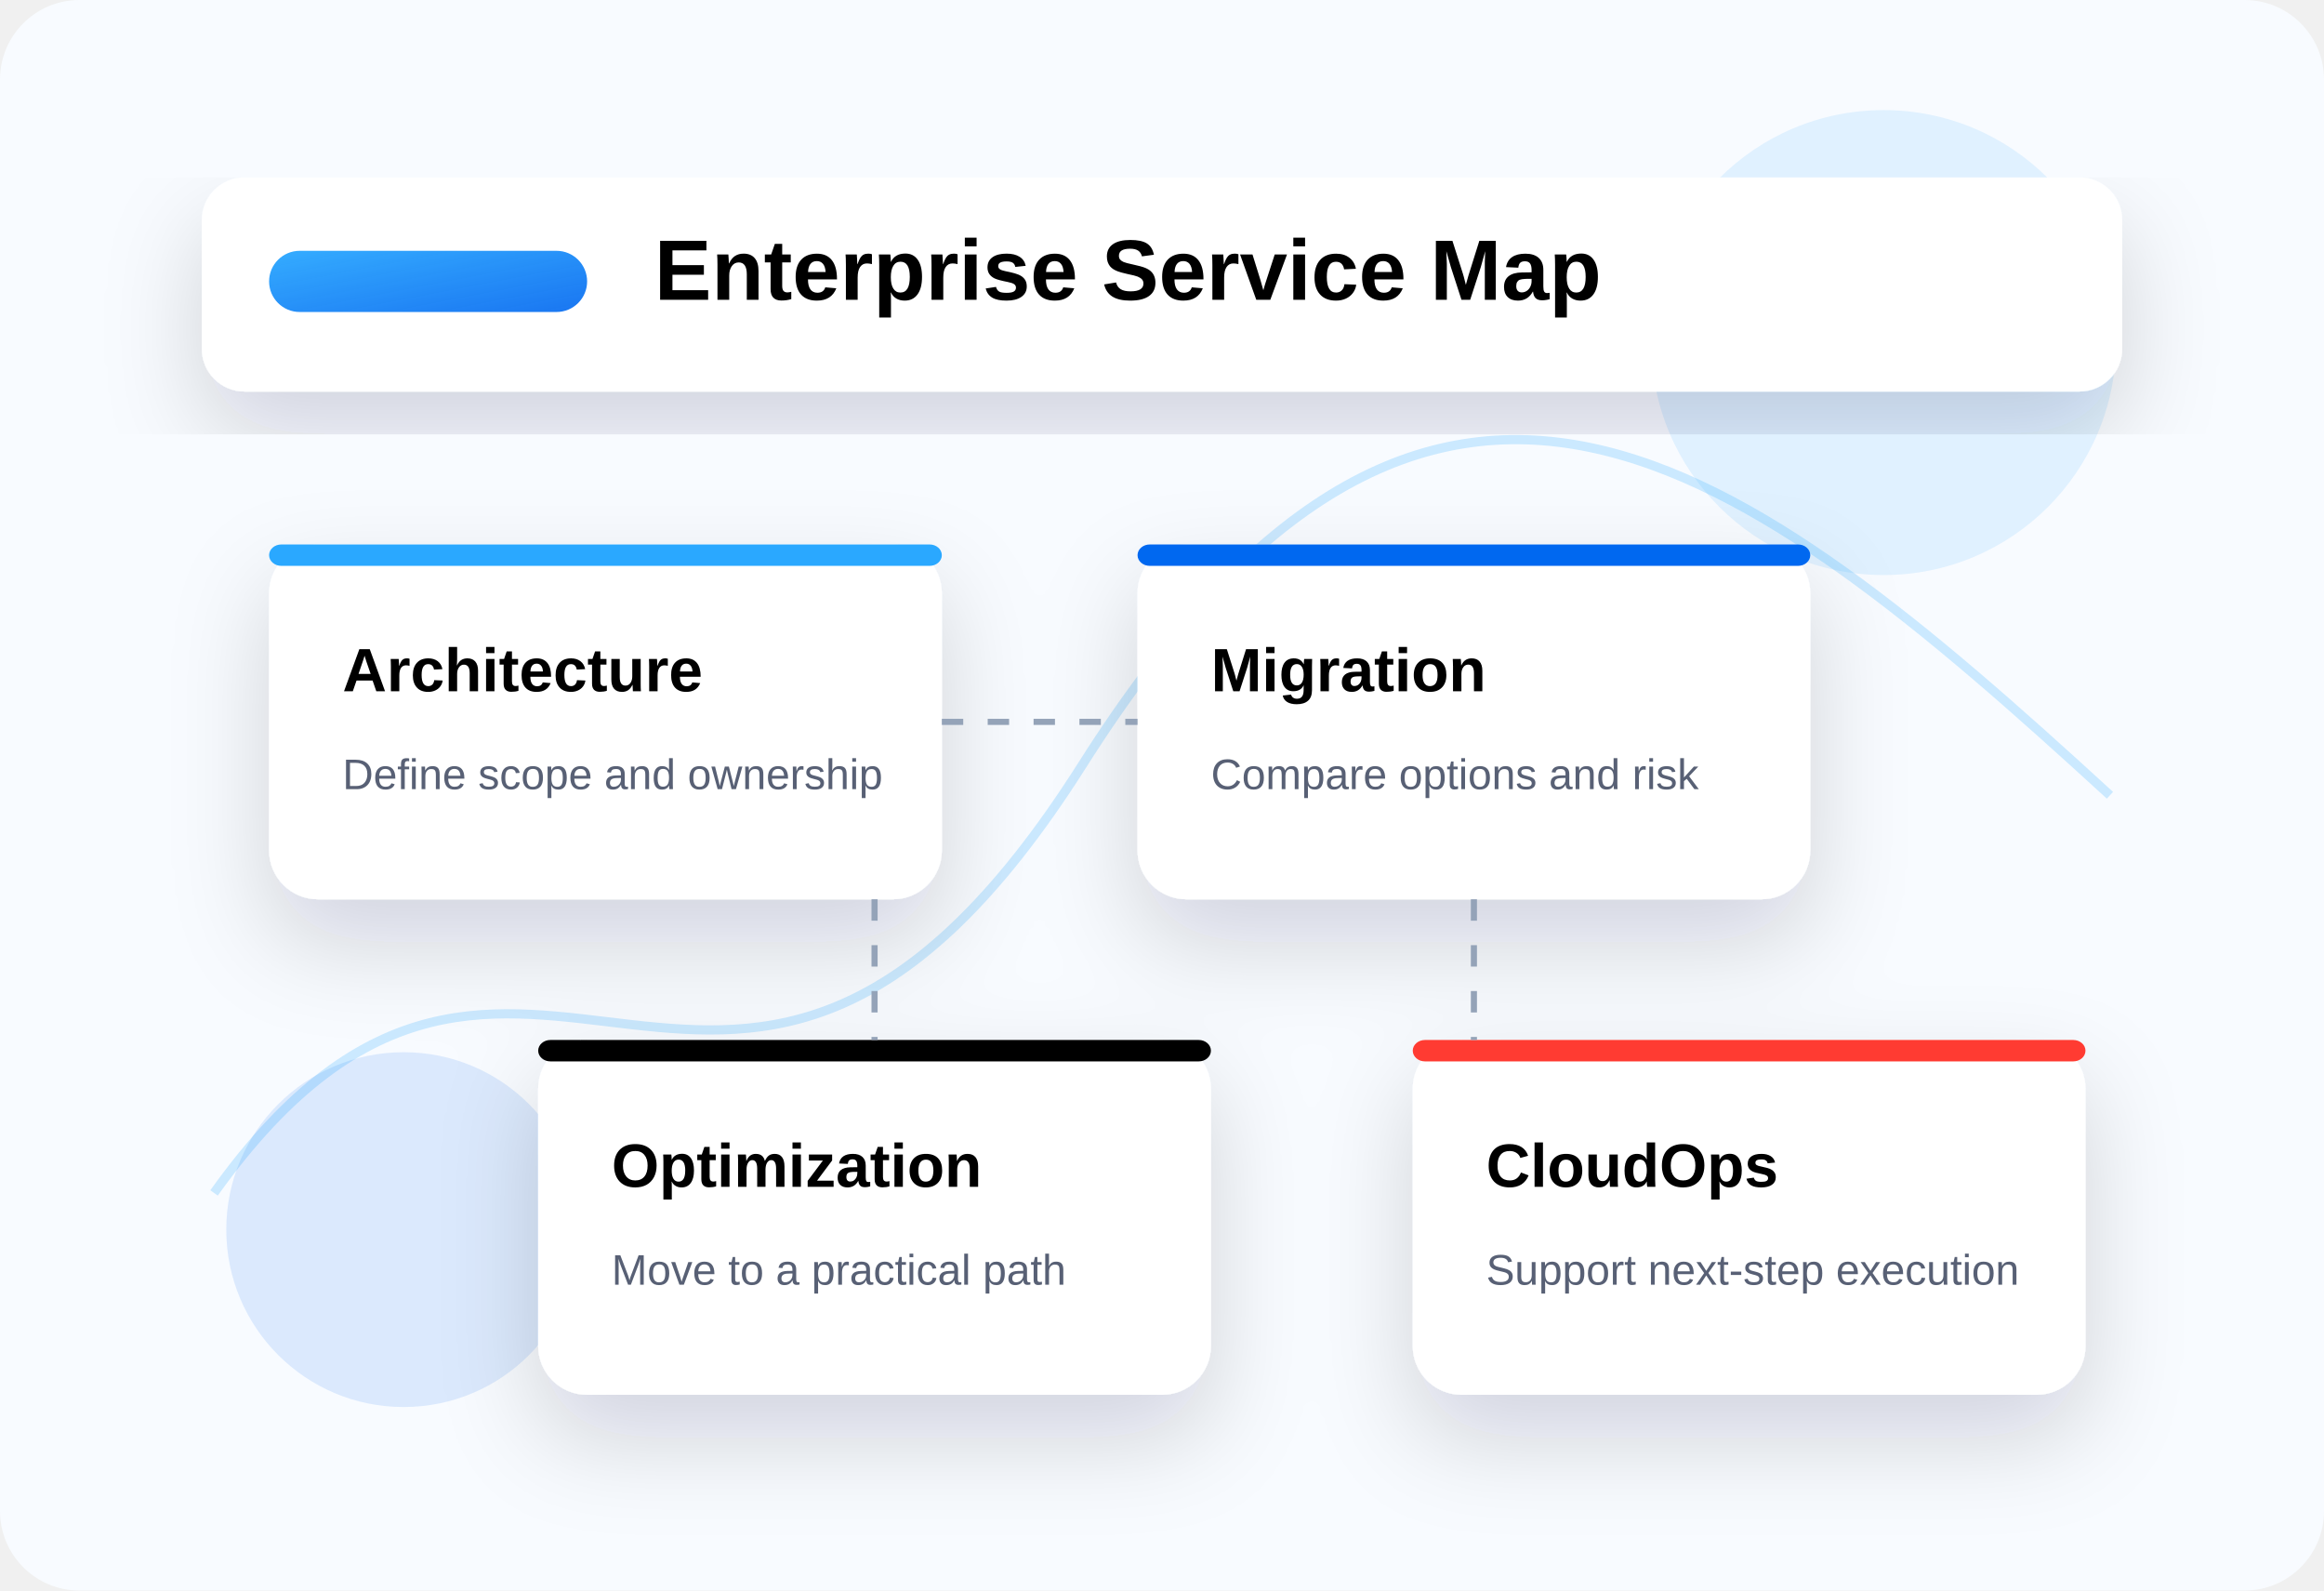
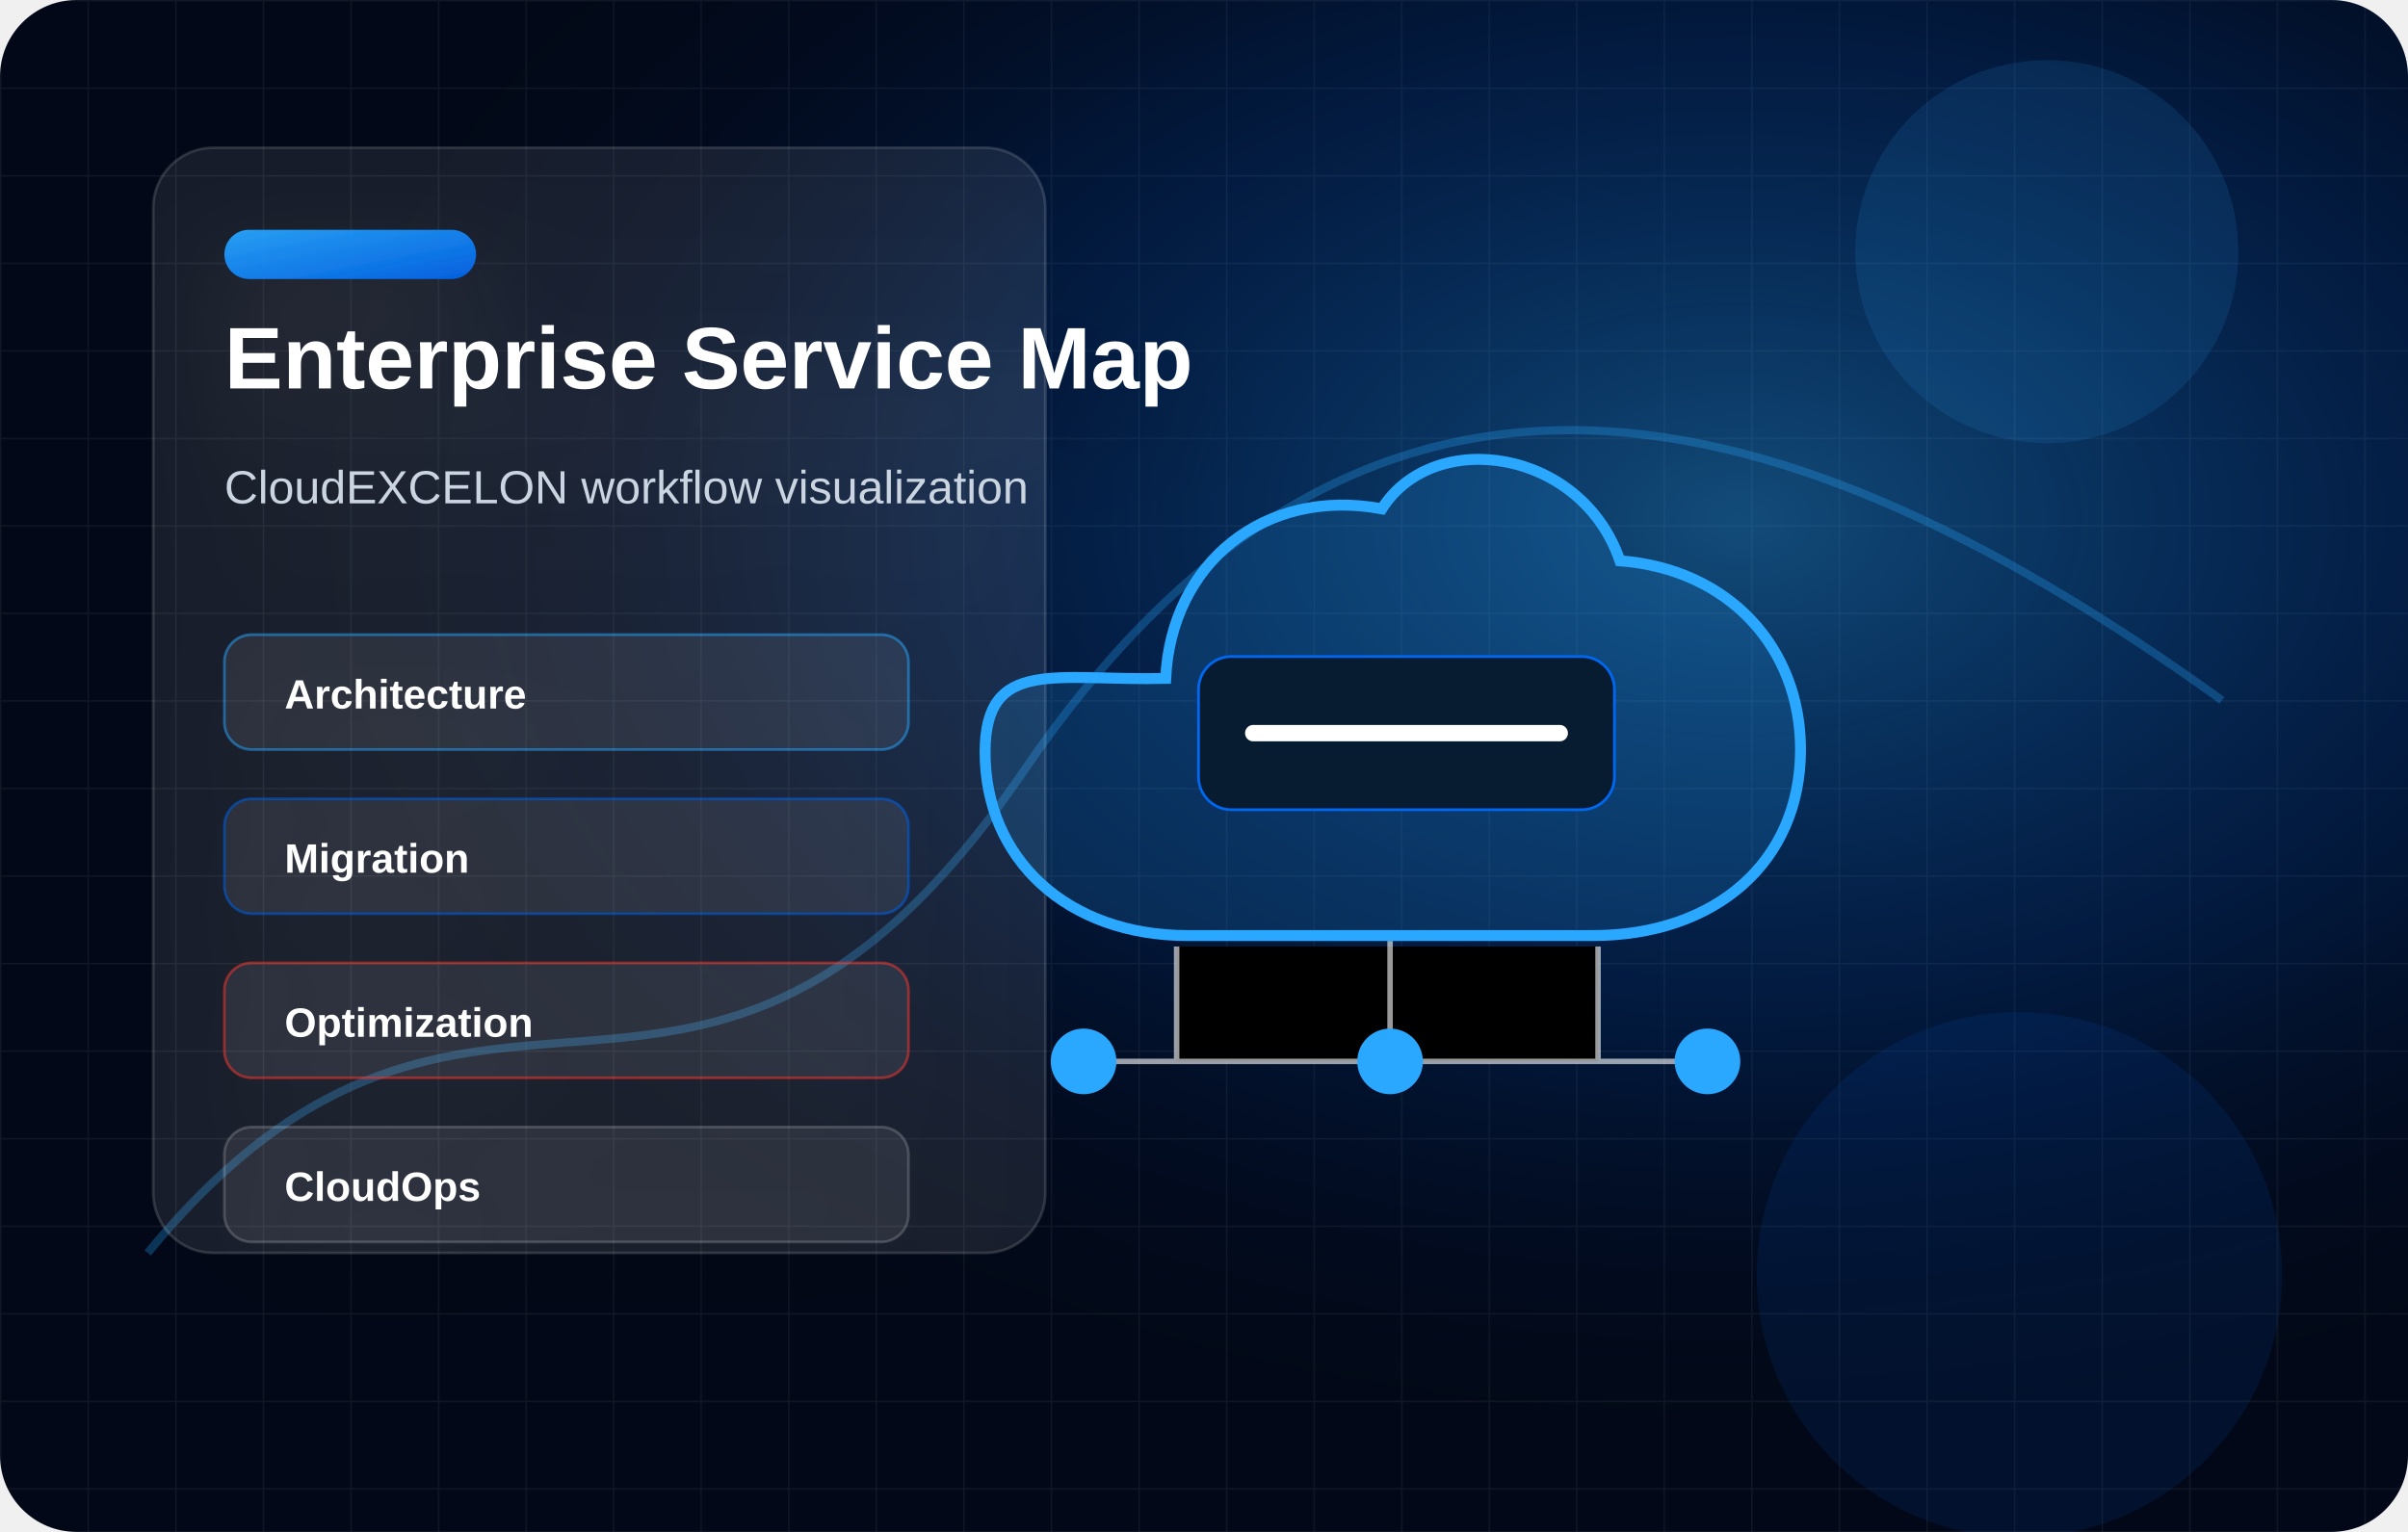
- <svg xmlns="http://www.w3.org/2000/svg" width="760" height="520" viewBox="0 0 760 520" role="img" aria-labelledby="title desc">
+ <svg xmlns="http://www.w3.org/2000/svg" width="880" height="560" viewBox="0 0 880 560" role="img" aria-labelledby="title desc">
  <defs>
    <linearGradient id="g" x1="0" y1="0" x2="1" y2="1">
      <stop offset="0" stop-color="#2AA8FF" stop-opacity=".95" />
      <stop offset="1" stop-color="#0067F0" stop-opacity=".9" />
    </linearGradient>
+     <radialGradient id="r" cx=".72" cy=".34" r=".62">
+       <stop offset="0" stop-color="#2AA8FF" stop-opacity=".42" />
+       <stop offset=".55" stop-color="#0067F0" stop-opacity=".16" />
+       <stop offset="1" stop-color="#020817" stop-opacity="0" />
+     </radialGradient>
+     <pattern id="grid" width="32" height="32" patternUnits="userSpaceOnUse">
+       <path d="M32 0H0V32" fill="none" stroke="#ffffff" stroke-opacity=".06" />
+     </pattern>
    <filter id="s" x="-20%" y="-20%" width="140%" height="140%">
-       <feDropShadow dx="0" dy="14" stdDeviation="16" flood-color="#0f172a" flood-opacity=".16" />
+       <feDropShadow dx="0" dy="18" stdDeviation="18" flood-color="#000000" flood-opacity=".28" />
    </filter>
  </defs>
-   <rect width="760" height="520" rx="26" fill="#f8fbff" />
-   <path d="M70 390 C170 250 240 430 354 250 S570 150 690 260" fill="none" stroke="#2AA8FF" stroke-width="3" stroke-opacity=".22" />
-   <circle cx="616" cy="112" r="76" fill="#2AA8FF" opacity=".12" />
-   <circle cx="132" cy="402" r="58" fill="#0067F0" opacity=".12" />
-   <rect x="66" y="58" width="628" height="70" rx="14" fill="#fff" filter="url(#s)" />
-   <rect x="88" y="82" width="104" height="20" rx="10" fill="url(#g)" />
-   <text x="214" y="98" font-family="Segoe UI, Arial" font-size="28" font-weight="800" fill="#000">Enterprise Service Map</text>
+   <rect width="880" height="560" rx="28" fill="#020817" />
+   <rect width="880" height="560" rx="28" fill="url(#grid)" />
+   <rect width="880" height="560" rx="28" fill="url(#r)" />
+   <path d="M54 458 C174 312 255 456 374 282 S640 132 812 256" fill="none" stroke="#2AA8FF" stroke-width="3" stroke-opacity=".28" />
  <g filter="url(#s)">
-     <rect x="88" y="178" width="220" height="116" rx="16" fill="#fff" />
-     <rect x="88" y="178" width="220" height="7" rx="4" fill="#2AA8FF" />
-     <text x="112" y="226" font-family="Segoe UI, Arial" font-size="20" font-weight="800" fill="#000">Architecture</text>
-     <text x="112" y="258" font-family="Segoe UI, Arial" font-size="14" fill="#586174">Define scope and ownership</text>
-     <rect x="372" y="178" width="220" height="116" rx="16" fill="#fff" />
-     <rect x="372" y="178" width="220" height="7" rx="4" fill="#0067F0" />
-     <text x="396" y="226" font-family="Segoe UI, Arial" font-size="20" font-weight="800" fill="#000">Migration</text>
-     <text x="396" y="258" font-family="Segoe UI, Arial" font-size="14" fill="#586174">Compare options and risk</text>
-     <rect x="176" y="340" width="220" height="116" rx="16" fill="#fff" />
-     <rect x="176" y="340" width="220" height="7" rx="4" fill="#000" />
-     <text x="200" y="388" font-family="Segoe UI, Arial" font-size="20" font-weight="800" fill="#000">Optimization</text>
-     <text x="200" y="420" font-family="Segoe UI, Arial" font-size="14" fill="#586174">Move to a practical path</text>
-     <rect x="462" y="340" width="220" height="116" rx="16" fill="#fff" />
-     <rect x="462" y="340" width="220" height="7" rx="4" fill="#ff3b30" />
-     <text x="486" y="388" font-family="Segoe UI, Arial" font-size="20" font-weight="800" fill="#000">CloudOps</text>
-     <text x="486" y="420" font-family="Segoe UI, Arial" font-size="14" fill="#586174">Support next-step execution</text>
+     <rect x="56" y="54" width="326" height="404" rx="22" fill="rgba(255,255,255,.08)" stroke="rgba(255,255,255,.14)" />
+     <rect x="82" y="84" width="92" height="18" rx="9" fill="url(#g)" />
+     <text x="82" y="142" font-family="Segoe UI, Arial" font-size="32" font-weight="850" fill="#fff">Enterprise Service Map</text>
+     <text x="82" y="184" font-family="Segoe UI, Arial" font-size="17" fill="#cbd5e1">CloudEXCELON workflow visualization</text>
+     <g font-family="Segoe UI, Arial" font-size="15" font-weight="800" fill="#fff">
+       <rect x="82" y="232" width="250" height="42" rx="10" fill="rgba(255,255,255,.08)" stroke="#2AA8FF" stroke-opacity=".5" />
+       <text x="104" y="259">Architecture</text>
+       <rect x="82" y="292" width="250" height="42" rx="10" fill="rgba(255,255,255,.08)" stroke="#0067F0" stroke-opacity=".5" />
+       <text x="104" y="319">Migration</text>
+       <rect x="82" y="352" width="250" height="42" rx="10" fill="rgba(255,255,255,.08)" stroke="#ff3b30" stroke-opacity=".5" />
+       <text x="104" y="379">Optimization</text>
+       <rect x="82" y="412" width="250" height="42" rx="10" fill="rgba(255,255,255,.08)" stroke="#ffffff" stroke-opacity=".18" />
+       <text x="104" y="439">CloudOps</text>
+     </g>
  </g>
-   <path d="M308 236 H372 M482 294 V340 M286 294 V340" stroke="#94a3b8" stroke-width="2" stroke-dasharray="7 8" />
+   <g class="motif cloud" transform="translate(332 136)">
+     <path d="M94 112 C96 70 130 42 173 50 C192 20 246 28 260 69 C300 72 326 101 326 138 C326 179 295 206 250 206 H102 C58 206 28 178 28 139 C28 104 54 113 94 112Z" fill="rgba(42,168,255,.16)" stroke="#2AA8FF" stroke-width="4" />
+     <g stroke="#fff" stroke-opacity=".6" stroke-width="2">
+       <path d="M98 210 V252 H252 V210 M176 208 V252 M98 252 H64 M176 252 H176 M252 252 H292" />
+     </g>
+     <g fill="#2AA8FF">
+       <circle cx="64" cy="252" r="12" />
+       <circle cx="176" cy="252" r="12" />
+       <circle cx="292" cy="252" r="12" />
+     </g>
+     <rect x="106" y="104" width="152" height="56" rx="12" fill="#071b31" stroke="#0067F0" />
+     <path d="M126 132 H238" stroke="#fff" stroke-width="6" stroke-linecap="round" />
+   </g>
+   <circle cx="748" cy="92" r="70" fill="#2AA8FF" opacity=".12" />
+   <circle cx="738" cy="466" r="96" fill="#0067F0" opacity=".1" />
</svg>
